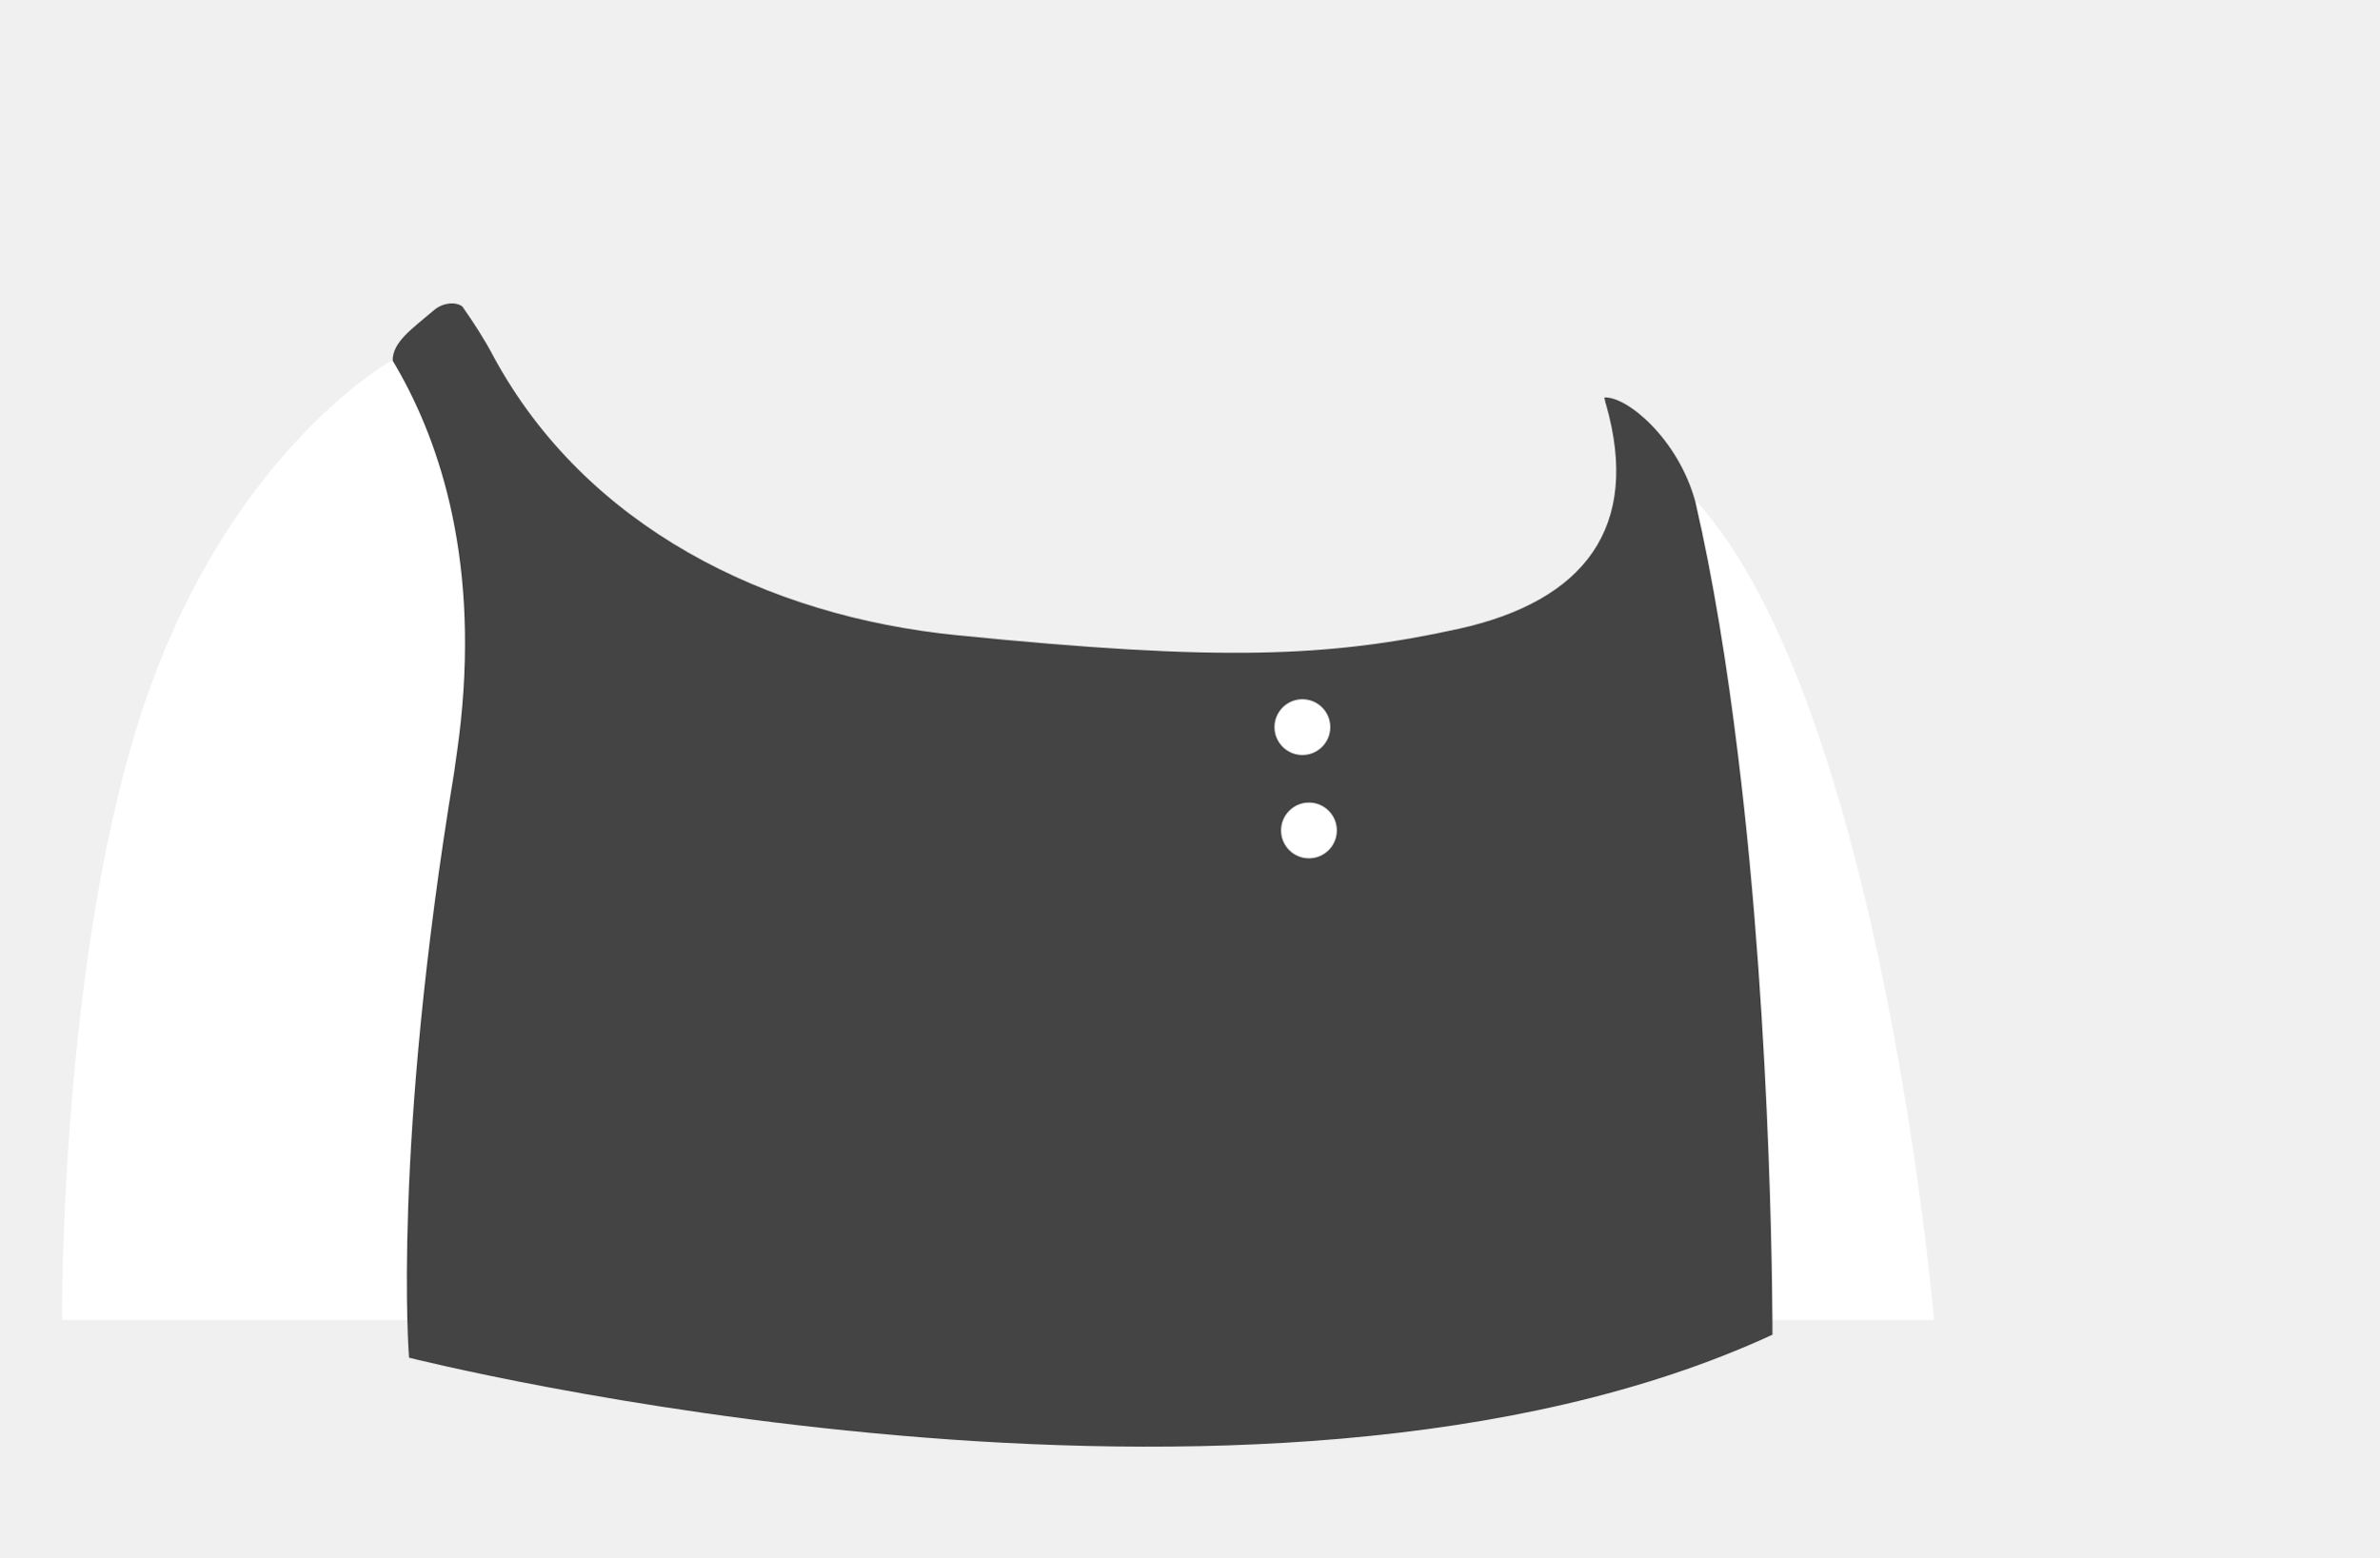
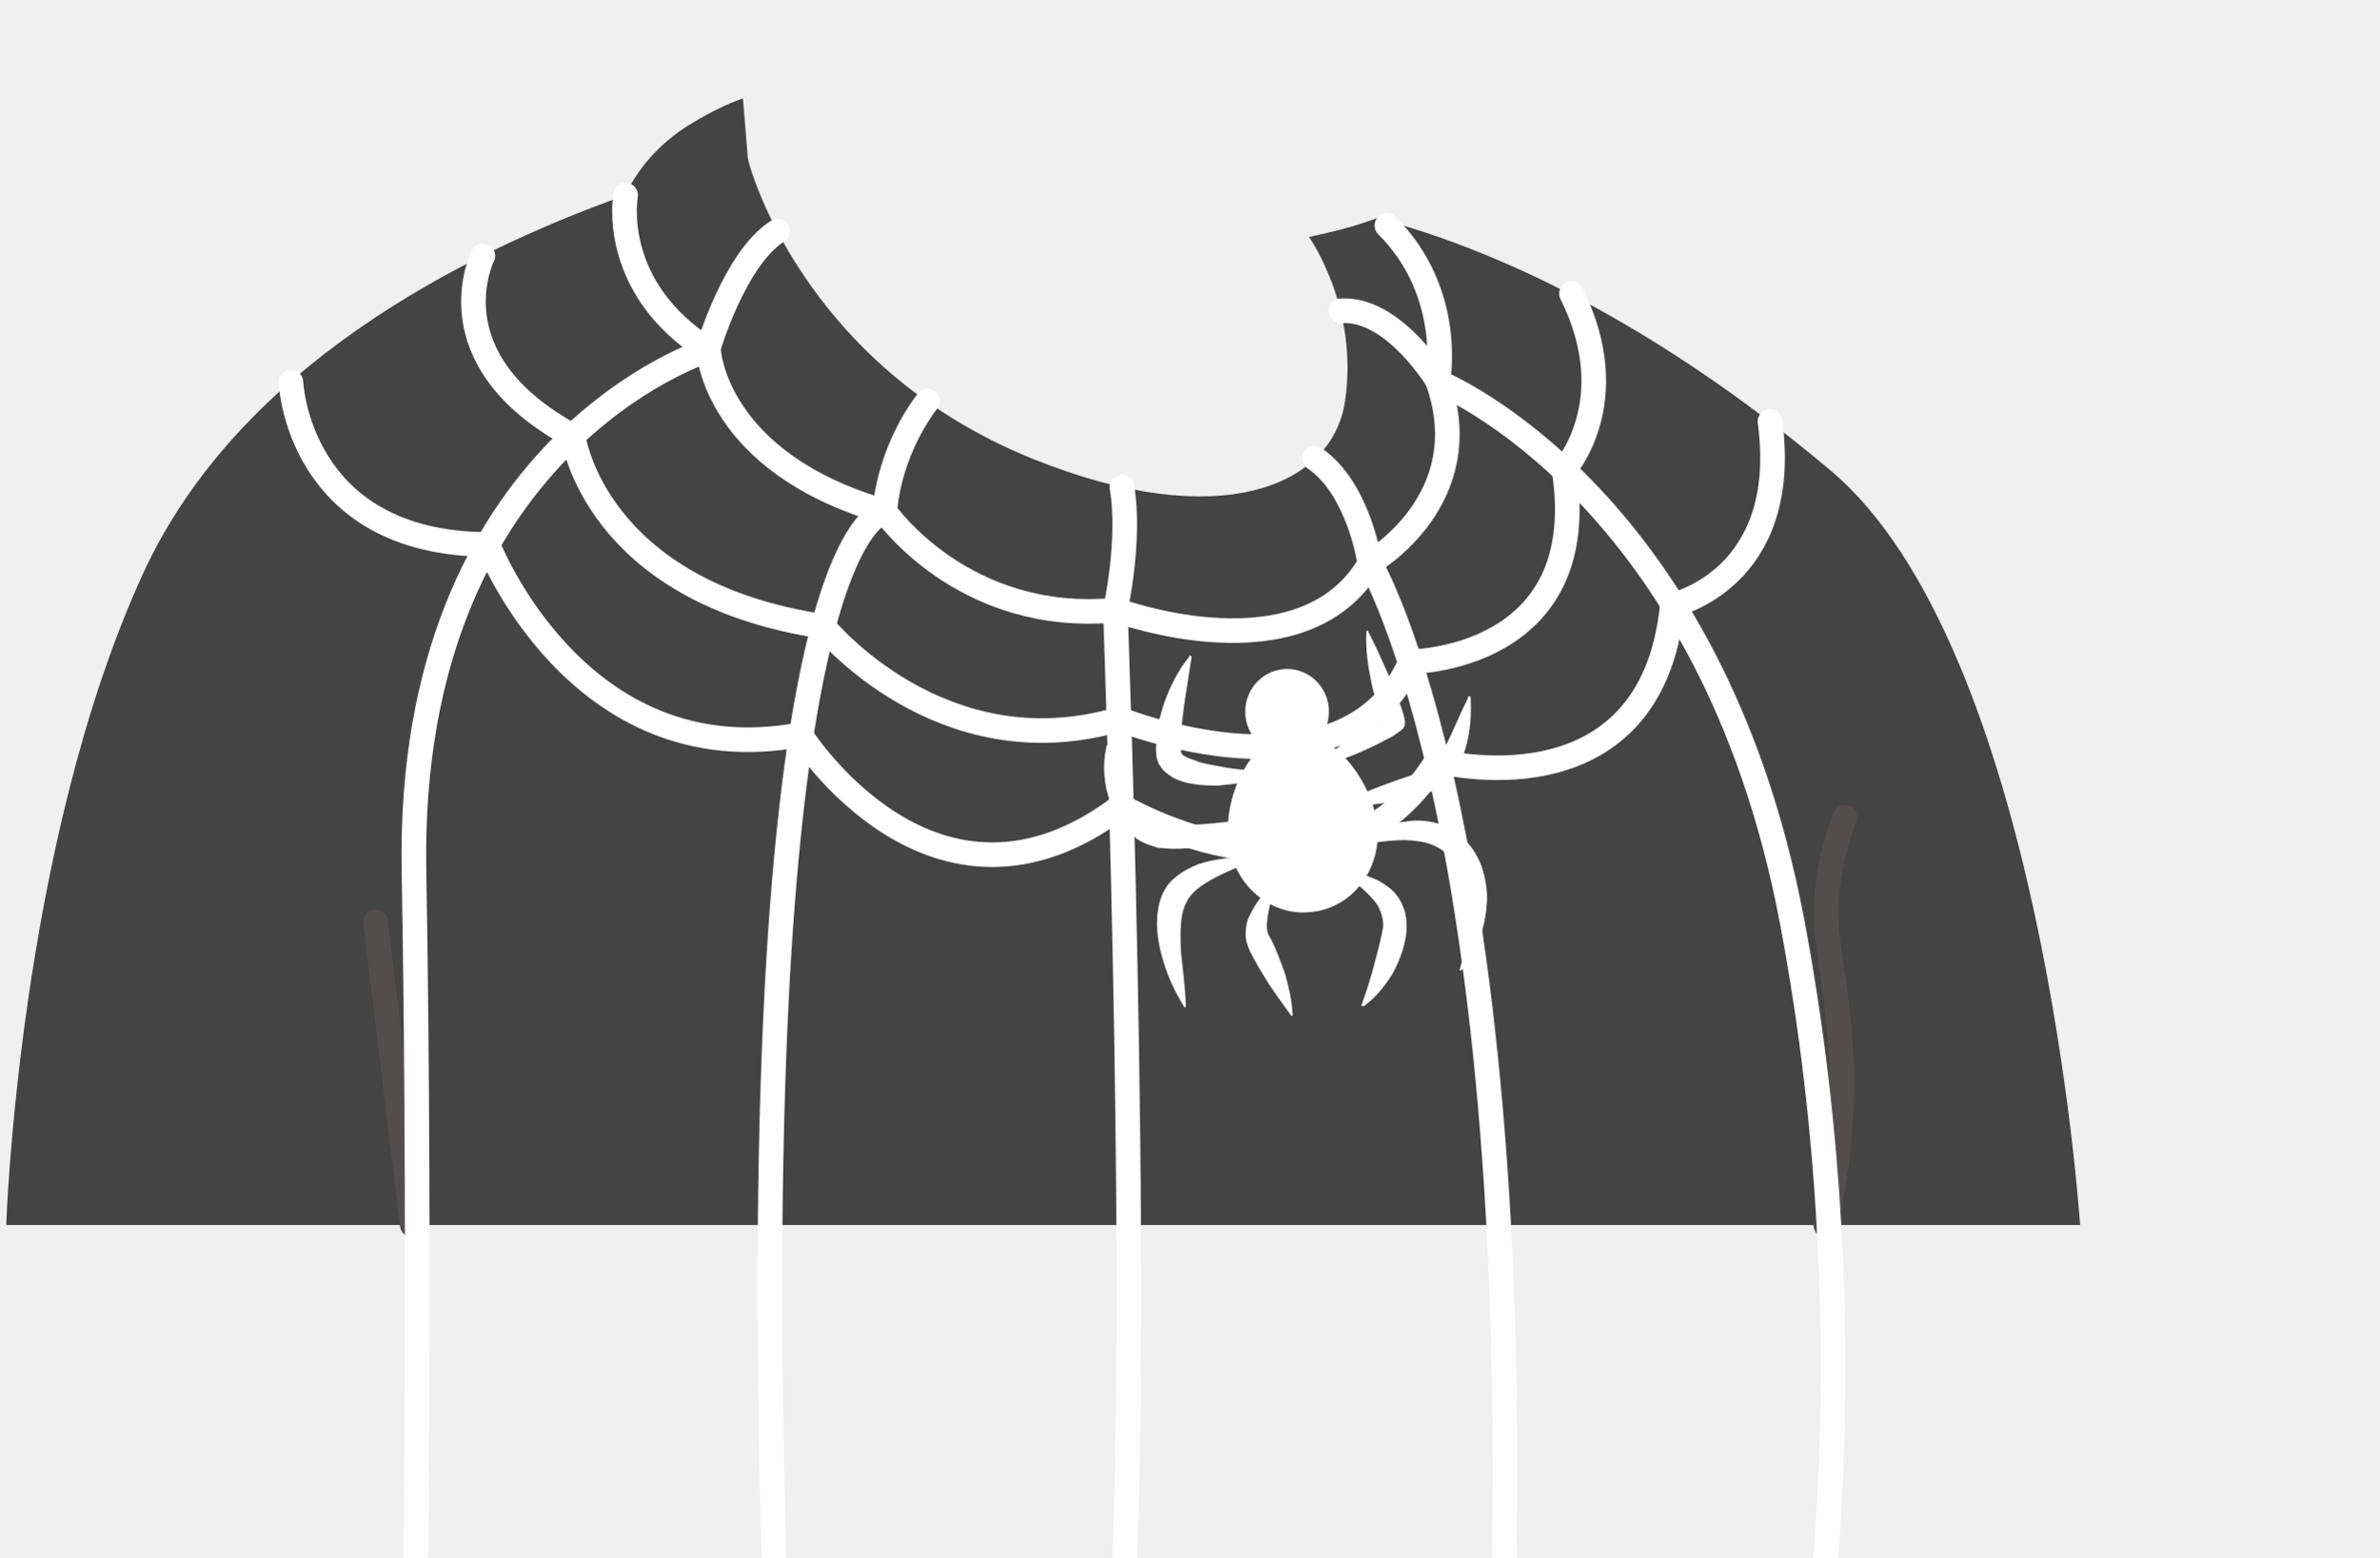
<svg xmlns="http://www.w3.org/2000/svg" width="290" height="190" viewBox="0 0 290 190" fill="none">
-   <path d="M47.859 43.878C47.859 43.878 28.459 54.578 17.86 85.078C7.259 115.578 7.559 160.978 7.559 160.978H235.759C235.759 160.978 229.359 86.078 206.759 61.078C206.759 61.078 208.259 83.478 163.959 85.778C119.659 88.078 66.359 73.978 65.059 65.778C63.859 57.378 47.859 43.878 47.859 43.878Z" fill="white" />
-   <path d="M216.059 162.778C153.259 191.778 49.859 165.578 49.859 165.578C49.859 165.578 47.759 140.078 55.359 94.178C55.659 92.078 55.959 89.978 56.159 88.078C58.359 67.278 53.259 52.978 47.859 43.978C47.859 41.678 50.259 40.078 52.959 37.778C54.059 36.878 55.559 36.778 56.359 37.378C57.759 39.378 59.059 41.378 60.159 43.478C71.359 64.178 93.359 75.178 116.759 77.478C148.659 80.678 161.959 80.178 177.859 76.678C193.159 73.278 200.059 64.278 195.759 49.278C195.659 49.078 195.659 48.778 195.559 48.478C198.259 48.278 204.559 53.478 206.659 61.178C208.859 70.678 210.559 81.378 211.859 92.078C216.159 126.978 216.059 162.778 216.059 162.778Z" fill="#444444" />
-   <path d="M158.759 92.078C160.637 92.078 162.159 90.556 162.159 88.678C162.159 86.8 160.637 85.278 158.759 85.278C156.882 85.278 155.359 86.8 155.359 88.678C155.359 90.556 156.882 92.078 158.759 92.078Z" fill="white" />
-   <path d="M159.559 104.678C161.437 104.678 162.959 103.156 162.959 101.278C162.959 99.4 161.437 97.878 159.559 97.878C157.681 97.878 156.159 99.4 156.159 101.278C156.159 103.156 157.681 104.678 159.559 104.678Z" fill="white" />
+   <g clip-path="url(#clip0_112_4805)">
+     <path d="M253.56 149.4H0.76C0.76 149.4 2.26 103 17.46 69.9C28.96 44.9 56.06 31 76.26 23.8C81.96 21.8 87.16 20.3 91.16 19.2C91.16 19.7 91.26 20.1 91.26 20.6C91.26 20.6 102.06 52.7 130.16 64.1C153.06 73.4 166.66 67.2 168.76 56.9C170.06 50.3 165.96 39.5 163.86 36C162.66 35 161.86 33.5 161.46 32L160.66 28.7C162.56 28.3 164.36 27.8 166.16 27.2C166.76 27 167.26 26.8 167.86 26.6C180.76 30 200.16 38.1 223.06 57.3C248.96 79 253.56 149.4 253.56 149.4Z" fill="#444444" />
+     <path d="M121.46 74.6C86.96 59.1 73.56 31.4 76.16 23.9C76.16 23.9 76.16 23.8 76.26 23.7C78.06 20 80.96 17 84.56 14.9C86.56 13.7 88.76 12.6 90.56 12C90.66 13.4 91.06 17.8 91.16 19.3C91.16 19.8 97.66 44.5 125.76 55.9C148.66 65.2 162.46 59.3 163.96 48.9C165.66 37.4 159.56 28.9 159.56 28.9C161.46 28.5 164.46 27.8 166.26 27.2C170.66 32.5 175.16 37.8 176.86 51.8C179.26 71.9 157.16 90.6 121.46 74.6Z" fill="#444444" />
+     <path d="M50.26 149.4L45.76 112.4" stroke="#544D4D" stroke-width="3" stroke-miterlimit="10" stroke-linecap="round" stroke-linejoin="round" />
+     <path d="M224.86 99.7C224.86 99.7 221.86 107 222.76 114.3C223.66 121.6 226.26 132.3 222.56 149.4" stroke="#544D4D" stroke-width="3" stroke-miterlimit="10" stroke-linecap="round" stroke-linejoin="round" />
+     <path d="M50.46 207.7C50.46 207.7 51.36 158 50.46 106.1C49.56 54.2 86.26 42.7 86.26 42.7C86.26 42.7 89.46 31.6 94.76 28.2" stroke="white" stroke-width="3" stroke-miterlimit="10" stroke-linecap="round" stroke-linejoin="round" />
+     <path d="M94.96 207.7C89.159 63.8 107.86 62.4 107.86 62.4C107.86 62.4 108.06 55.6 113.06 48.9" stroke="white" stroke-width="3" stroke-miterlimit="10" stroke-linecap="round" stroke-linejoin="round" />
+     <path d="M135.96 207.7C139.66 173.4 135.96 74.4 135.96 74.4C135.96 74.4 137.86 65.8 136.76 59.4" stroke="white" stroke-width="3" stroke-miterlimit="10" stroke-linecap="round" stroke-linejoin="round" />
+     <path d="M182.86 207.7C187.16 102.3 166.96 68.6 166.96 68.6C166.96 68.6 165.66 59.6 160.26 55.9" stroke="white" stroke-width="3" stroke-miterlimit="10" stroke-linecap="round" stroke-linejoin="round" />
+     <path d="M220.46 207.7C220.46 207.7 228.36 164.8 218.46 112.4C208.56 60 175.36 46.6 175.36 46.6C175.36 46.6 169.96 37.5 163.46 37.9" stroke="white" stroke-width="3" stroke-miterlimit="10" stroke-linecap="round" stroke-linejoin="round" />
+     <path d="M35.46 46.6C35.46 46.6 36.26 66.3 59.46 66.4C59.46 66.4 70.36 94.7 97.56 89.6C97.56 89.6 113.86 115.6 136.66 98.3C136.66 98.3 162.26 113.6 175.16 92.8C175.16 92.8 201.26 99.7 203.86 73.8C203.86 73.8 218.36 70.7 215.76 51.4" stroke="white" stroke-width="3" stroke-miterlimit="10" stroke-linecap="round" stroke-linejoin="round" />
+     <path d="M58.86 31.2C58.86 31.2 52.46 43.8 69.86 53.2C69.86 53.2 72.36 72.2 100.36 76.4C100.36 76.4 114.66 94.1 136.46 87.7C136.46 87.7 164.06 98.8 171.96 80.7C171.96 80.7 194.26 80.6 190.66 57.3C190.66 57.3 198.16 49 191.56 35.8" stroke="white" stroke-width="3" stroke-miterlimit="10" stroke-linecap="round" stroke-linejoin="round" />
+     <path d="M76.26 23.8C76.26 23.8 74.16 35 86.36 42.7C86.36 42.7 87.06 56.4 107.86 62.4C107.86 62.4 117.36 76.2 136.06 74.4C136.06 74.4 158.96 82.9 167.06 68.6C167.06 68.6 180.36 61 175.26 46.5C175.26 46.5 177.36 35.8 169.06 27.5" stroke="white" stroke-width="3" stroke-miterlimit="10" stroke-linecap="round" stroke-linejoin="round" />
+     <path d="M161.993 86.845C162.026 83.973 159.77 81.619 156.954 81.586C154.137 81.553 151.827 83.855 151.794 86.726C151.76 89.598 154.017 91.952 156.833 91.985C159.649 92.018 161.959 89.716 161.993 86.845Z" fill="white" />
+     <path d="M167.86 100.4C168.56 105.7 165.06 110.6 160.06 111.2C155.06 111.9 150.46 108.1 149.76 102.7C149.06 97.4 152.26 90.1 157.26 89.4C162.26 88.7 167.16 95.1 167.86 100.4Z" fill="white" />
+     <path d="M154.859 94.1C154.659 94.3 154.559 94.4 154.459 94.5C154.359 94.6 154.159 94.6 154.059 94.7C153.759 94.8 153.559 94.9 153.259 95C152.759 95.2 152.259 95.3 151.659 95.4C150.659 95.6 149.559 95.7 148.559 95.8C147.559 95.8 146.459 95.8 145.359 95.6C144.759 95.5 144.259 95.4 143.559 95.1C143.259 95 142.859 94.8 142.359 94.4C142.159 94.3 142.059 94.1 141.859 94C141.659 93.8 141.459 93.4 141.259 93.2C141.159 92.8 140.959 92.5 140.959 92.1C140.859 91.3 140.959 90.7 140.959 90.1C141.059 89.5 141.059 89 141.159 88.5C141.359 87.5 141.659 86.5 141.959 85.6C142.659 83.7 143.559 81.8 144.959 80.1V80C144.959 79.9 145.059 79.9 145.159 80L145.259 80.1L144.359 85.9C144.159 87.8 143.759 89.8 143.959 91.6C143.959 91.7 143.959 91.8 144.059 91.9C144.059 91.9 144.159 92 144.159 92.1C144.359 92.2 144.559 92.3 144.759 92.4C145.159 92.6 145.659 92.7 146.059 92.9C146.959 93.2 147.959 93.3 148.859 93.5C149.859 93.7 150.759 93.8 151.759 93.9C152.259 94 152.759 94 153.159 94C153.359 94 153.659 94 153.859 94C154.059 94 154.359 94 154.459 93.9H154.559C154.659 93.9 154.759 93.9 154.759 94C154.859 94 154.859 94 154.859 94.1Z" fill="white" />
+     <path d="M154.06 99.9C152.26 101.3 150.16 102.2 148.06 102.8C145.96 103.4 143.76 103.7 141.36 103.4H141.16L140.86 103.3L140.26 103.1C139.86 103 139.46 102.8 139.06 102.6L138.56 102.3L138.16 101.9C137.86 101.7 137.56 101.4 137.36 101.2C136.36 100.2 135.76 99 135.36 97.9C134.56 95.7 134.36 93.4 134.86 91.1V91C134.86 90.9 134.96 90.9 135.06 90.9C135.16 90.9 135.16 91 135.16 91C135.46 92 135.76 93 136.16 93.9C136.56 94.9 136.96 95.8 137.46 96.7C138.46 98.4 139.86 100.1 141.86 100.4C143.86 100.7 145.96 100.6 147.96 100.4C149.96 100.2 152.06 100 154.06 99.6C154.16 99.6 154.26 99.6 154.26 99.7C154.26 99.8 154.16 99.8 154.06 99.9Z" fill="white" />
+     <path d="M152.759 104.9C150.559 105.9 148.559 106.7 146.959 107.7C146.159 108.2 145.559 108.7 145.159 109.2C145.059 109.3 144.959 109.5 144.859 109.6C144.759 109.7 144.759 109.9 144.659 110C144.559 110.1 144.559 110.3 144.459 110.4L144.359 110.6C144.359 110.7 144.359 110.8 144.259 110.9C143.859 112.3 143.859 114.1 143.959 116.1C144.159 118.1 144.459 120.2 144.559 122.6V122.7C144.559 122.8 144.459 122.8 144.459 122.9C144.359 122.9 144.359 122.9 144.359 122.8C143.159 120.9 142.259 118.9 141.659 116.7C141.059 114.6 140.759 112.3 141.359 110C141.659 108.9 142.259 107.8 143.159 107.1C144.059 106.3 145.059 105.8 146.059 105.4C148.159 104.7 150.459 104.5 152.659 104.6C152.759 104.6 152.759 104.7 152.759 104.7C152.859 104.8 152.859 104.8 152.759 104.9Z" fill="white" />
+     <path d="M155.259 108C154.959 109.8 154.559 111.2 154.459 112.4C154.359 113 154.459 113.5 154.559 113.8C154.559 113.9 154.559 114 154.659 114C154.659 114.1 154.659 114.1 154.759 114.2C154.759 114.3 154.759 114.3 154.859 114.4L155.059 114.8C155.659 116 156.159 117.4 156.659 118.8C157.059 120.3 157.459 121.8 157.559 123.7V123.8C157.559 123.9 157.459 123.9 157.459 123.9C157.459 123.9 157.359 123.9 157.359 123.8C156.459 122.6 155.559 121.3 154.659 120C153.859 118.7 153.059 117.4 152.359 116C152.059 115.3 151.759 114.5 151.859 113.7C151.859 112.9 152.059 112.1 152.459 111.4C153.159 110 154.159 108.7 155.259 107.7C155.359 107.7 155.359 107.7 155.459 107.7V107.8L155.259 108Z" fill="white" />
+     <path d="M160.959 93.1C161.059 93 161.259 92.8 161.459 92.6L162.059 92.1L163.159 91.1C163.959 90.5 164.659 89.9 165.459 89.3L167.659 87.7C167.959 87.5 168.359 87.2 168.559 87C168.659 86.9 168.759 86.8 168.659 87C168.659 87 168.559 87.1 168.559 87.2C168.559 87.2 168.459 87.3 168.459 87.4C168.459 87.5 168.359 87.6 168.359 87.7C168.259 87.9 168.259 88 168.359 88.2C168.359 88.1 168.259 87.7 168.159 87.3L167.859 86C167.659 85.1 167.359 84.2 167.159 83.2C166.759 81.3 166.459 79.3 166.559 77.1V77C166.559 76.9 166.659 76.9 166.659 76.9C166.759 76.9 166.759 76.9 166.759 77C167.659 78.7 168.459 80.5 169.259 82.3C169.659 83.2 170.059 84.1 170.359 85C170.659 85.9 171.059 86.8 171.259 87.9C171.259 88.1 171.259 88.2 171.259 88.4C171.159 88.6 171.159 88.7 171.059 88.8C170.859 89 170.659 89.2 170.459 89.3C170.059 89.6 169.659 89.9 169.159 90.1C168.259 90.6 167.459 91 166.559 91.4C165.659 91.8 164.759 92.2 163.859 92.5C163.359 92.7 162.959 92.8 162.459 92.9C162.259 93 161.959 93 161.759 93.1C161.659 93.1 161.559 93.1 161.359 93.2C161.259 93.2 161.159 93.3 160.859 93.1C160.759 93 160.759 93 160.859 92.9C160.759 93 160.859 93 160.959 93.1Z" fill="white" />
+     <path d="M162.959 98.4C164.959 97.2 166.859 96.4 168.759 95.7C170.659 95 172.559 94.4 174.059 93.8L174.159 93.7H174.259C174.259 93.7 174.359 93.7 174.359 93.6C174.459 93.6 174.559 93.5 174.559 93.4L174.659 93.3L174.759 93.1C174.859 93 174.959 92.9 175.059 92.8C175.459 92.3 175.959 91.6 176.359 90.7C177.159 89.1 177.959 87.1 178.959 85.1V85C178.959 84.9 179.059 84.9 179.159 84.9L179.259 85C179.359 87.1 179.259 89.2 178.659 91.2C178.359 92.2 178.059 93.2 177.459 94.1C176.959 95 176.059 95.8 175.059 96.3C173.059 97.1 171.059 97.5 168.959 97.9C166.859 98.2 164.859 98.5 162.759 98.6C162.659 98.6 162.659 98.5 162.659 98.5C162.859 98.5 162.859 98.5 162.959 98.4Z" fill="white" />
+     <path d="M165.459 102.9C167.259 101.2 169.559 100.3 172.159 100.1C173.459 100 174.859 100.2 176.359 100.8C176.759 101 177.059 101.2 177.359 101.4C177.659 101.6 177.959 101.9 178.359 102.2C178.659 102.5 178.959 102.8 179.159 103.1L179.559 103.6C179.659 103.8 179.759 103.9 179.859 104.1C180.659 105.4 180.959 106.7 181.159 108C181.359 109.3 181.259 110.6 181.059 111.8C180.659 114.2 179.759 116.5 178.159 118.3C178.059 118.4 178.059 118.4 177.959 118.3C177.959 118.3 177.859 118.2 177.959 118.2C178.259 117.1 178.459 116.1 178.559 115C178.659 113.9 178.759 112.8 178.759 111.7C178.759 109.5 178.459 107.3 177.359 105.5C176.859 104.6 176.159 103.8 175.159 103.3C174.259 102.8 173.159 102.6 172.059 102.5C170.959 102.4 169.859 102.5 168.859 102.6C167.759 102.7 166.659 102.9 165.659 103.2C165.559 103.2 165.459 103.2 165.459 103.1C165.359 103 165.359 102.9 165.459 102.9Z" fill="white" />
+     <path d="M164.059 106.6C165.959 106.4 167.659 107 169.259 108.2C170.059 108.8 170.759 109.7 171.159 110.9C171.259 111.2 171.359 111.5 171.359 111.8C171.459 112.1 171.459 112.4 171.459 112.7C171.459 113 171.459 113.4 171.459 113.6L171.359 114.3C171.059 116 170.459 117.5 169.659 118.9C168.759 120.3 167.759 121.6 166.259 122.7H166.159C166.059 122.7 166.059 122.7 165.959 122.7V122.6C166.459 121.2 166.959 119.7 167.359 118.2C167.759 116.7 168.159 115.3 168.459 113.8C168.659 113 168.659 112.4 168.459 111.7C168.259 111 167.959 110.3 167.459 109.8C166.559 108.7 165.359 107.7 164.059 106.9C163.959 106.9 163.959 106.8 164.059 106.7C163.959 106.6 163.959 106.6 164.059 106.6Z" fill="white" />
+   </g>
+   <defs>
+     <clipPath id="clip0_112_4805">
+       <rect width="290" height="190" fill="white" />
+     </clipPath>
+   </defs>
</svg>
